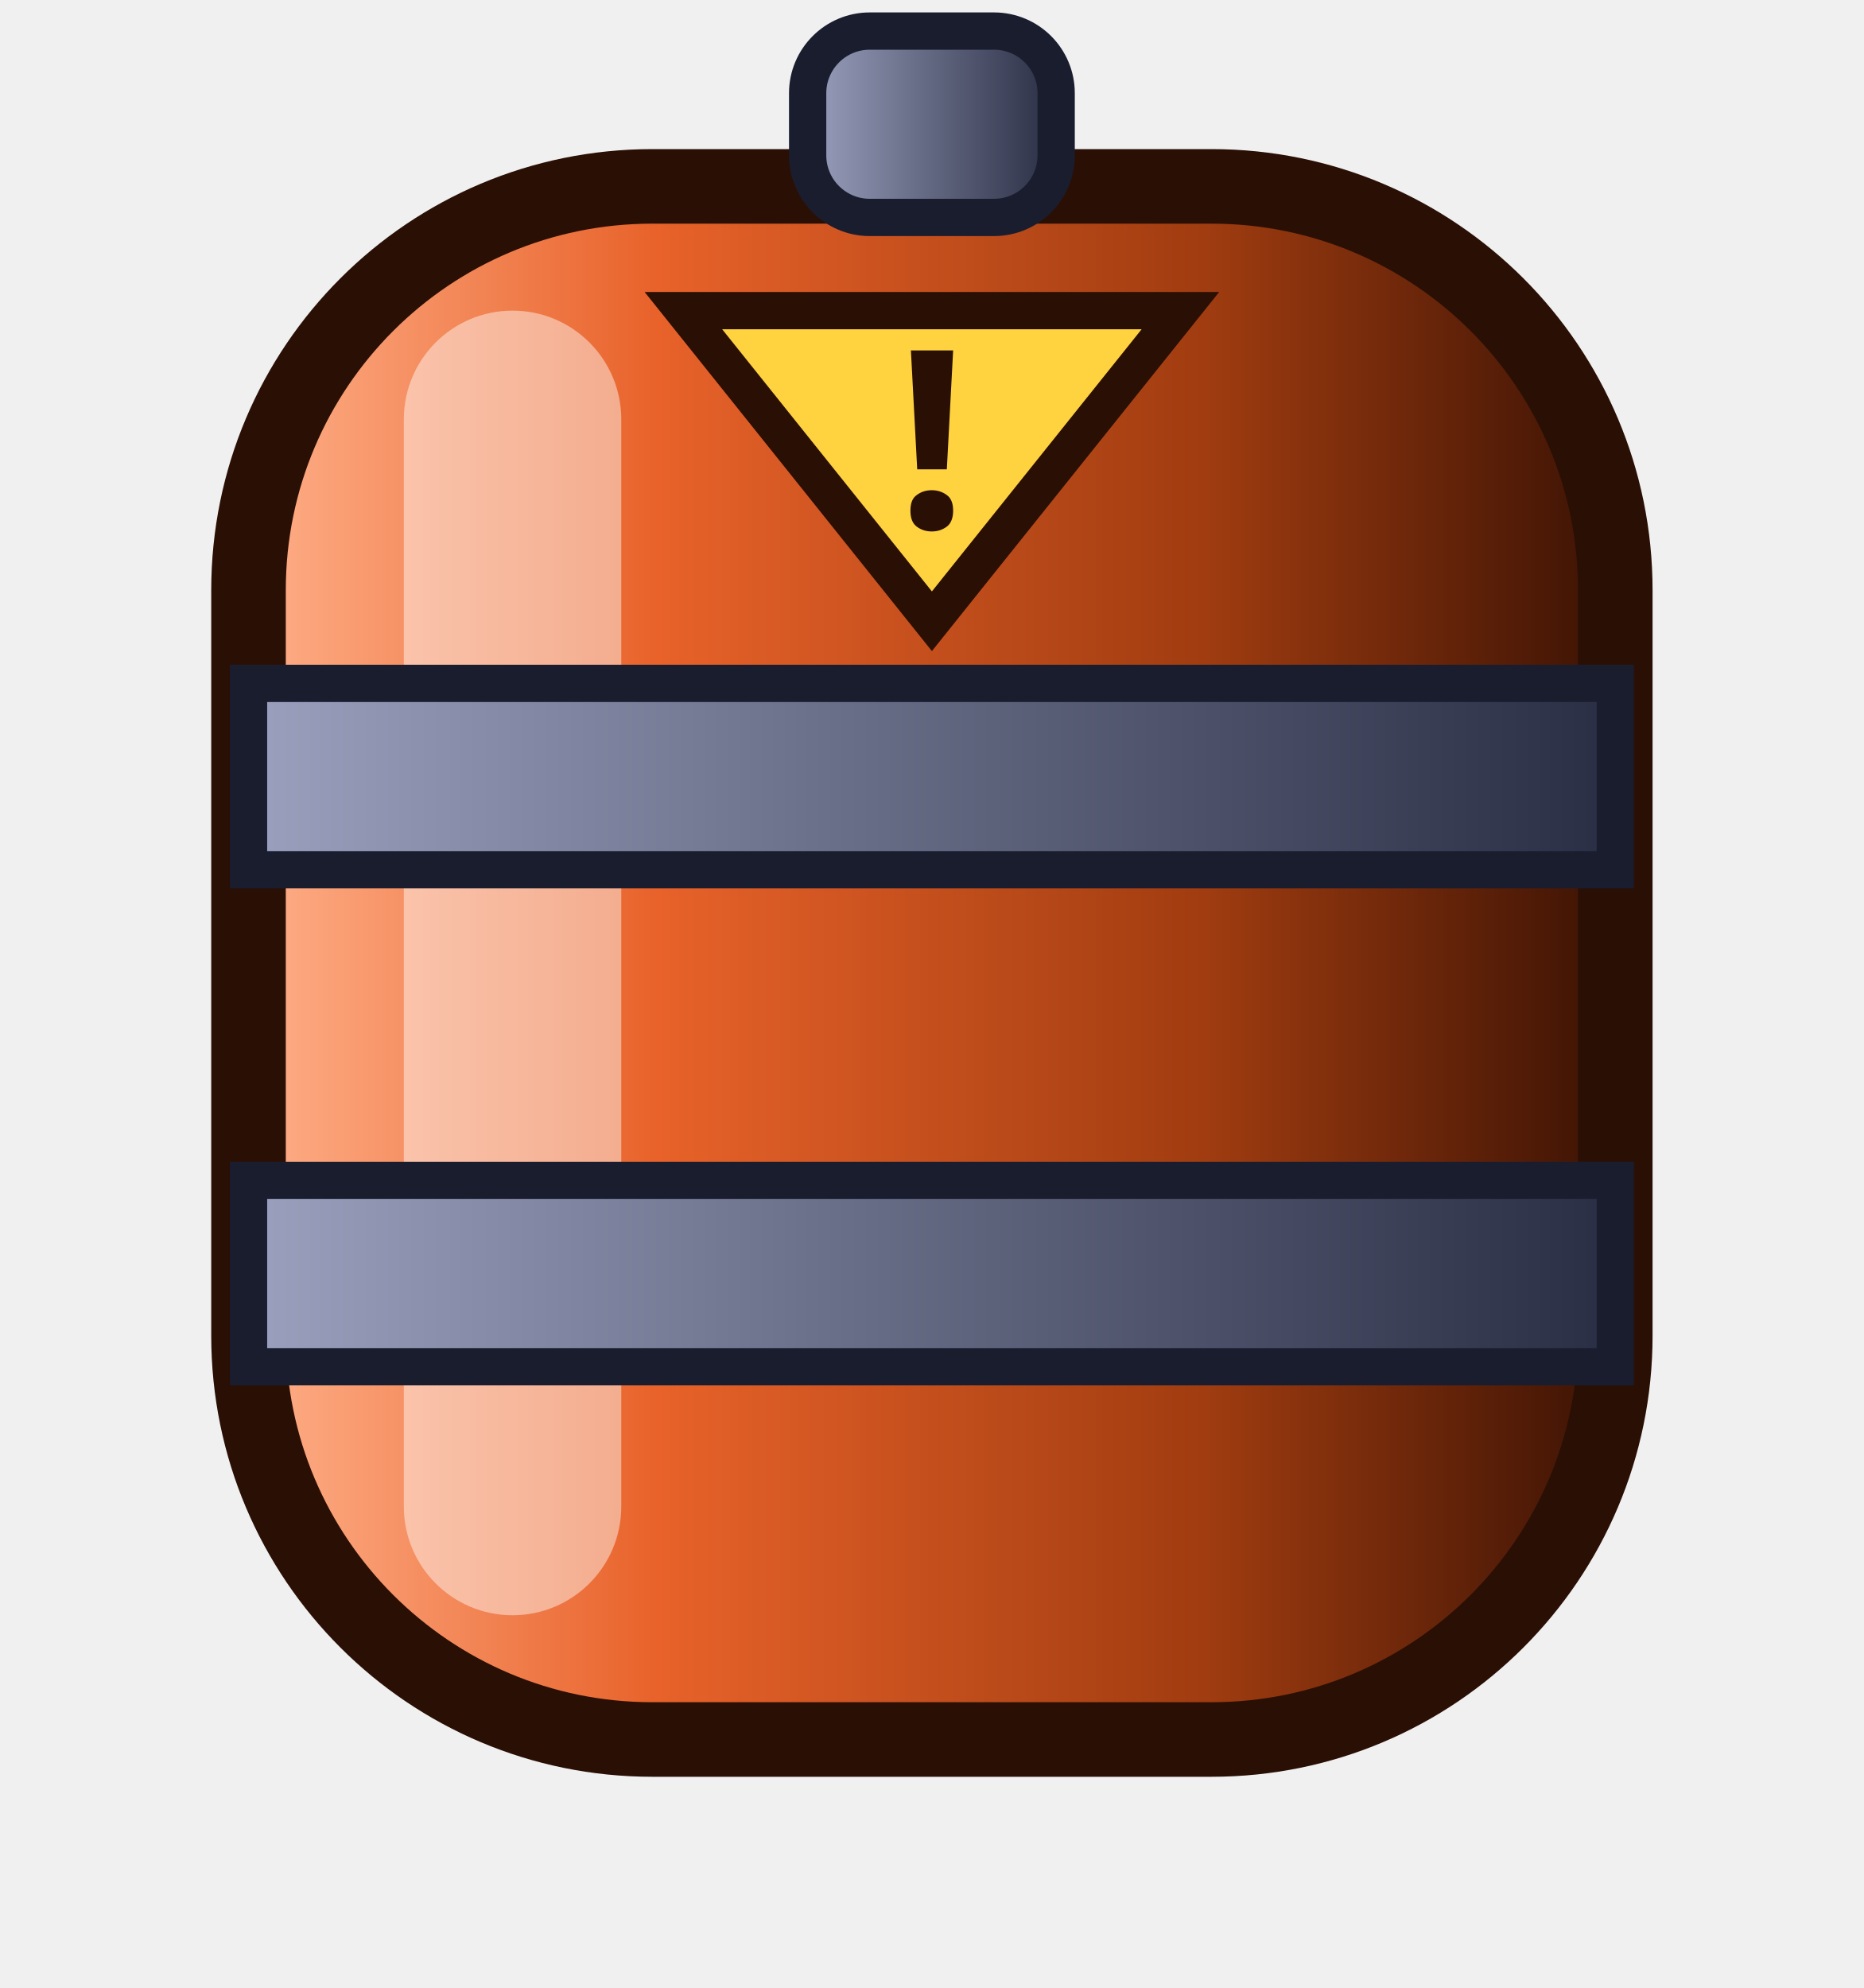
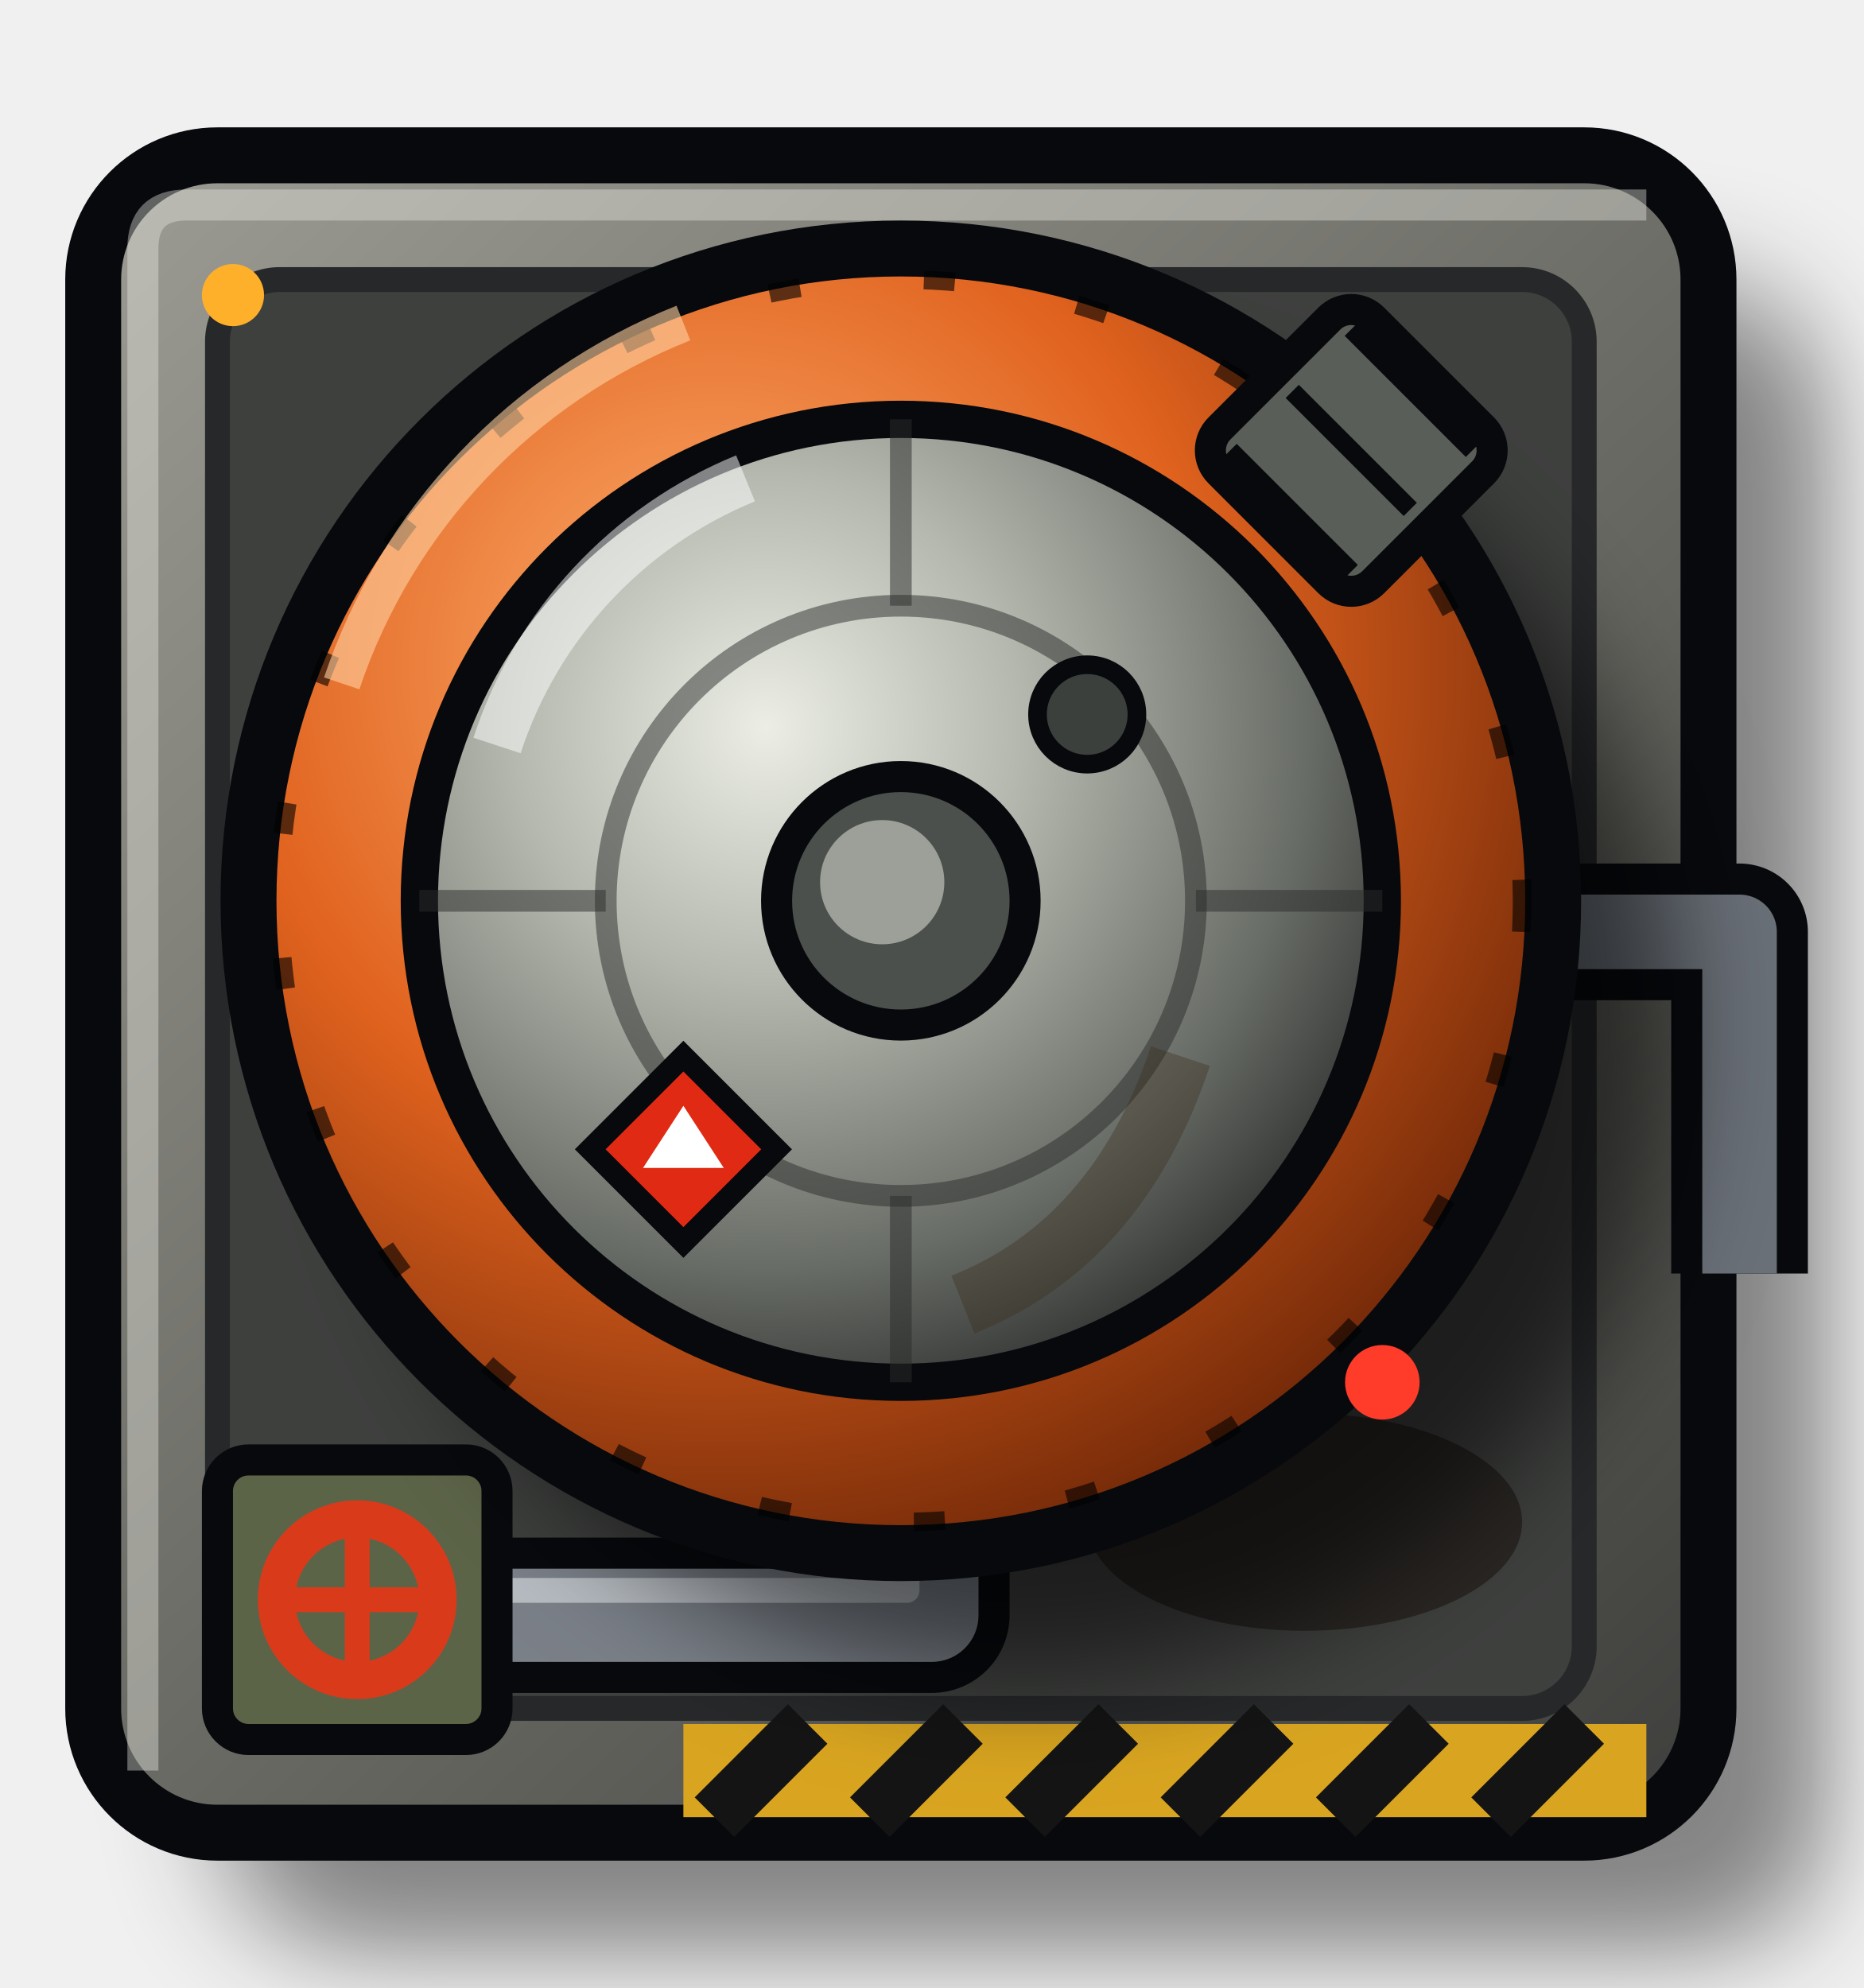
<svg xmlns="http://www.w3.org/2000/svg" viewBox="0 0 60 64">
  <defs>
-     <linearGradient id="ft-body" x1="0" x2="1">
-       <stop offset="0" stop-color="#ffb08a" />
-       <stop offset="0.3" stop-color="#e8622a" />
-       <stop offset="0.7" stop-color="#a03c10" />
-       <stop offset="1" stop-color="#3a1204" />
+     <filter id="ft-blur" x="-30%" y="-30%" width="160%" height="160%">
+       <feGaussianBlur stdDeviation="1.8" />
+     </filter>
+     <linearGradient id="ft-bund" gradientUnits="userSpaceOnUse" x1="4" y1="4" x2="56" y2="60">
+       <stop offset="0" stop-color="#9c9c94" />
+       <stop offset="0.5" stop-color="#6c6c66" />
+       <stop offset="1" stop-color="#3c3c3a" />
    </linearGradient>
-     <linearGradient id="ft-band" x1="0" x2="1">
-       <stop offset="0" stop-color="#9aa0bd" />
-       <stop offset="1" stop-color="#2a2e44" />
+     <radialGradient id="ft-dome" cx="0.36" cy="0.32" r="0.75">
+       <stop offset="0" stop-color="#eceee6" />
+       <stop offset="0.35" stop-color="#b4b8ae" />
+       <stop offset="0.75" stop-color="#686c66" />
+       <stop offset="1" stop-color="#2c2e2c" />
+     </radialGradient>
+     <radialGradient id="ft-band" cx="0.36" cy="0.32" r="0.75">
+       <stop offset="0" stop-color="#ffb070" />
+       <stop offset="0.5" stop-color="#e0621e" />
+       <stop offset="1" stop-color="#6a2406" />
+     </radialGradient>
+     <linearGradient id="ft-pipe" x1="0" y1="0" x2="0" y2="1">
+       <stop offset="0" stop-color="#c8ccd0" />
+       <stop offset="0.5" stop-color="#6a7078" />
+       <stop offset="1" stop-color="#22262a" />
    </linearGradient>
  </defs>
-   <rect x="8" y="6" width="44" height="50" rx="13" fill="url(#ft-body)" stroke="#2a0f05" stroke-width="2.4" />
-   <rect x="13" y="10" width="7" height="42" rx="3.5" fill="#ffffff" opacity="0.45" />
-   <rect x="8" y="22" width="44" height="6" fill="url(#ft-band)" stroke="#1a1d2e" stroke-width="1.2" />
-   <rect x="8" y="38" width="44" height="6" fill="url(#ft-band)" stroke="#1a1d2e" stroke-width="1.2" />
-   <path d="M22 10 L38 10 L30 20 Z" fill="#ffd23f" stroke="#2a0f05" stroke-width="1.2" />
-   <text x="30" y="17" text-anchor="middle" font-family="sans-serif" font-weight="900" font-size="8" fill="#2a0f05">!</text>
-   <rect x="26" y="1" width="8" height="6" rx="2" fill="url(#ft-band)" stroke="#1a1d2e" stroke-width="1.2" />
+   <rect x="7" y="9" width="52" height="54" rx="5" fill="#000" opacity="0.45" filter="url(#ft-blur)" />
+   <rect x="3" y="5" width="52" height="54" rx="4" fill="url(#ft-bund)" stroke="#07090d" stroke-width="1.8" />
+   <rect x="7" y="9" width="44" height="46" rx="2" fill="#3e403e" stroke="#26282a" stroke-width="0.8" />
+   <path d="M4.6 57 L4.6 8 Q4.6 6.6 6 6.6 L53 6.6" fill="none" stroke="#e8e8e0" stroke-width="1" opacity="0.4" />
+   <rect x="22" y="55.5" width="31" height="3" fill="#d9a520" />
+   <path d="M23 58.5 L26 55.5 M28 58.5 L31 55.5 M33 58.5 L36 55.5 M38 58.5 L41 55.5 M43 58.5 L46 55.5 M48 58.5 L51 55.5" stroke="#141414" stroke-width="1.8" />
+   <ellipse cx="42" cy="49" rx="7" ry="3.5" fill="#1a1410" opacity="0.6" />
+   <path d="M30 40 L30 52 L14 52" fill="none" stroke="#07090d" stroke-width="5" stroke-linejoin="round" />
+   <path d="M30 40 L30 52 L14 52" fill="none" stroke="#7a8088" stroke-width="3" stroke-linejoin="round" />
+   <path d="M29.2 41 L29.2 51.2 L14 51.2" fill="none" stroke="#d0d4d8" stroke-width="0.8" stroke-linejoin="round" opacity="0.7" />
+   <path d="M47 30 L56 30 L56 41" fill="none" stroke="#07090d" stroke-width="4.4" stroke-linejoin="round" />
+   <path d="M47 30 L56 30 L56 41" fill="none" stroke="#6a7078" stroke-width="2.4" stroke-linejoin="round" />
+   <rect x="7" y="47" width="9" height="9" rx="1" fill="#5c6448" stroke="#07090d" stroke-width="1" />
+   <circle cx="11.5" cy="51.5" r="2.6" fill="none" stroke="#d93a1a" stroke-width="1.2" />
+   <path d="M11.5 49 L11.5 54 M9 51.5 L14 51.5" stroke="#d93a1a" stroke-width="0.8" />
+   <circle cx="33" cy="33" r="21" fill="#000" opacity="0.55" filter="url(#ft-blur)" />
+   <circle cx="29" cy="29" r="21" fill="url(#ft-band)" stroke="#07090d" stroke-width="1.8" />
+   <circle cx="29" cy="29" r="20" fill="none" stroke="#000" stroke-width="0.6" stroke-dasharray="1 4" opacity="0.6" />
+   <circle cx="29" cy="29" r="15.5" fill="url(#ft-dome)" stroke="#07090d" stroke-width="1.2" />
+   <circle cx="29" cy="29" r="9.5" fill="none" stroke="#2a2c2a" stroke-width="0.7" opacity="0.5" />
+   <path d="M29 13.5 L29 19.5 M29 38.5 L29 44.5 M13.5 29 L19.5 29 M38.5 29 L44.5 29" stroke="#2a2c2a" stroke-width="0.7" opacity="0.5" />
+   <rect x="40" y="11" width="7" height="7" rx="1" transform="rotate(45 43.5 14.5)" fill="#5a5e58" stroke="#07090d" stroke-width="1" />
+   <path d="M41.6 12.6 L45.4 16.4 M43.5 10.6 L47.4 14.5 M39.6 14.5 L43.5 18.4" stroke="#07090d" stroke-width="0.6" />
+   <circle cx="29" cy="29" r="4" fill="#4c504c" stroke="#07090d" stroke-width="1" />
+   <circle cx="28.4" cy="28.4" r="2" fill="#9ca098" />
+   <circle cx="35" cy="23" r="1.6" fill="#3c403c" stroke="#07090d" stroke-width="0.6" />
+   <path d="M22 34 L25 37 L22 40 L19 37 Z" fill="#e02a14" stroke="#07090d" stroke-width="0.7" />
+   <path d="M22 35.6 L23.3 37.6 L20.7 37.6 Z" fill="#fff" />
+   <path d="M38 34 Q36 40 31 42" fill="none" stroke="#3a2a1a" stroke-width="2" opacity="0.35" />
+   <path d="M16 24 A14 14 0 0 1 24 15.4" fill="none" stroke="#fff" stroke-width="1.6" opacity="0.5" />
+   <path d="M11 22 A19 19 0 0 1 22 10.4" fill="none" stroke="#ffd0a0" stroke-width="1.2" opacity="0.6" />
+   <circle cx="44.5" cy="44.5" r="1.2" fill="#ff3b2a" />
+   <circle cx="7.5" cy="9.5" r="1" fill="#ffb02a" />
</svg>
